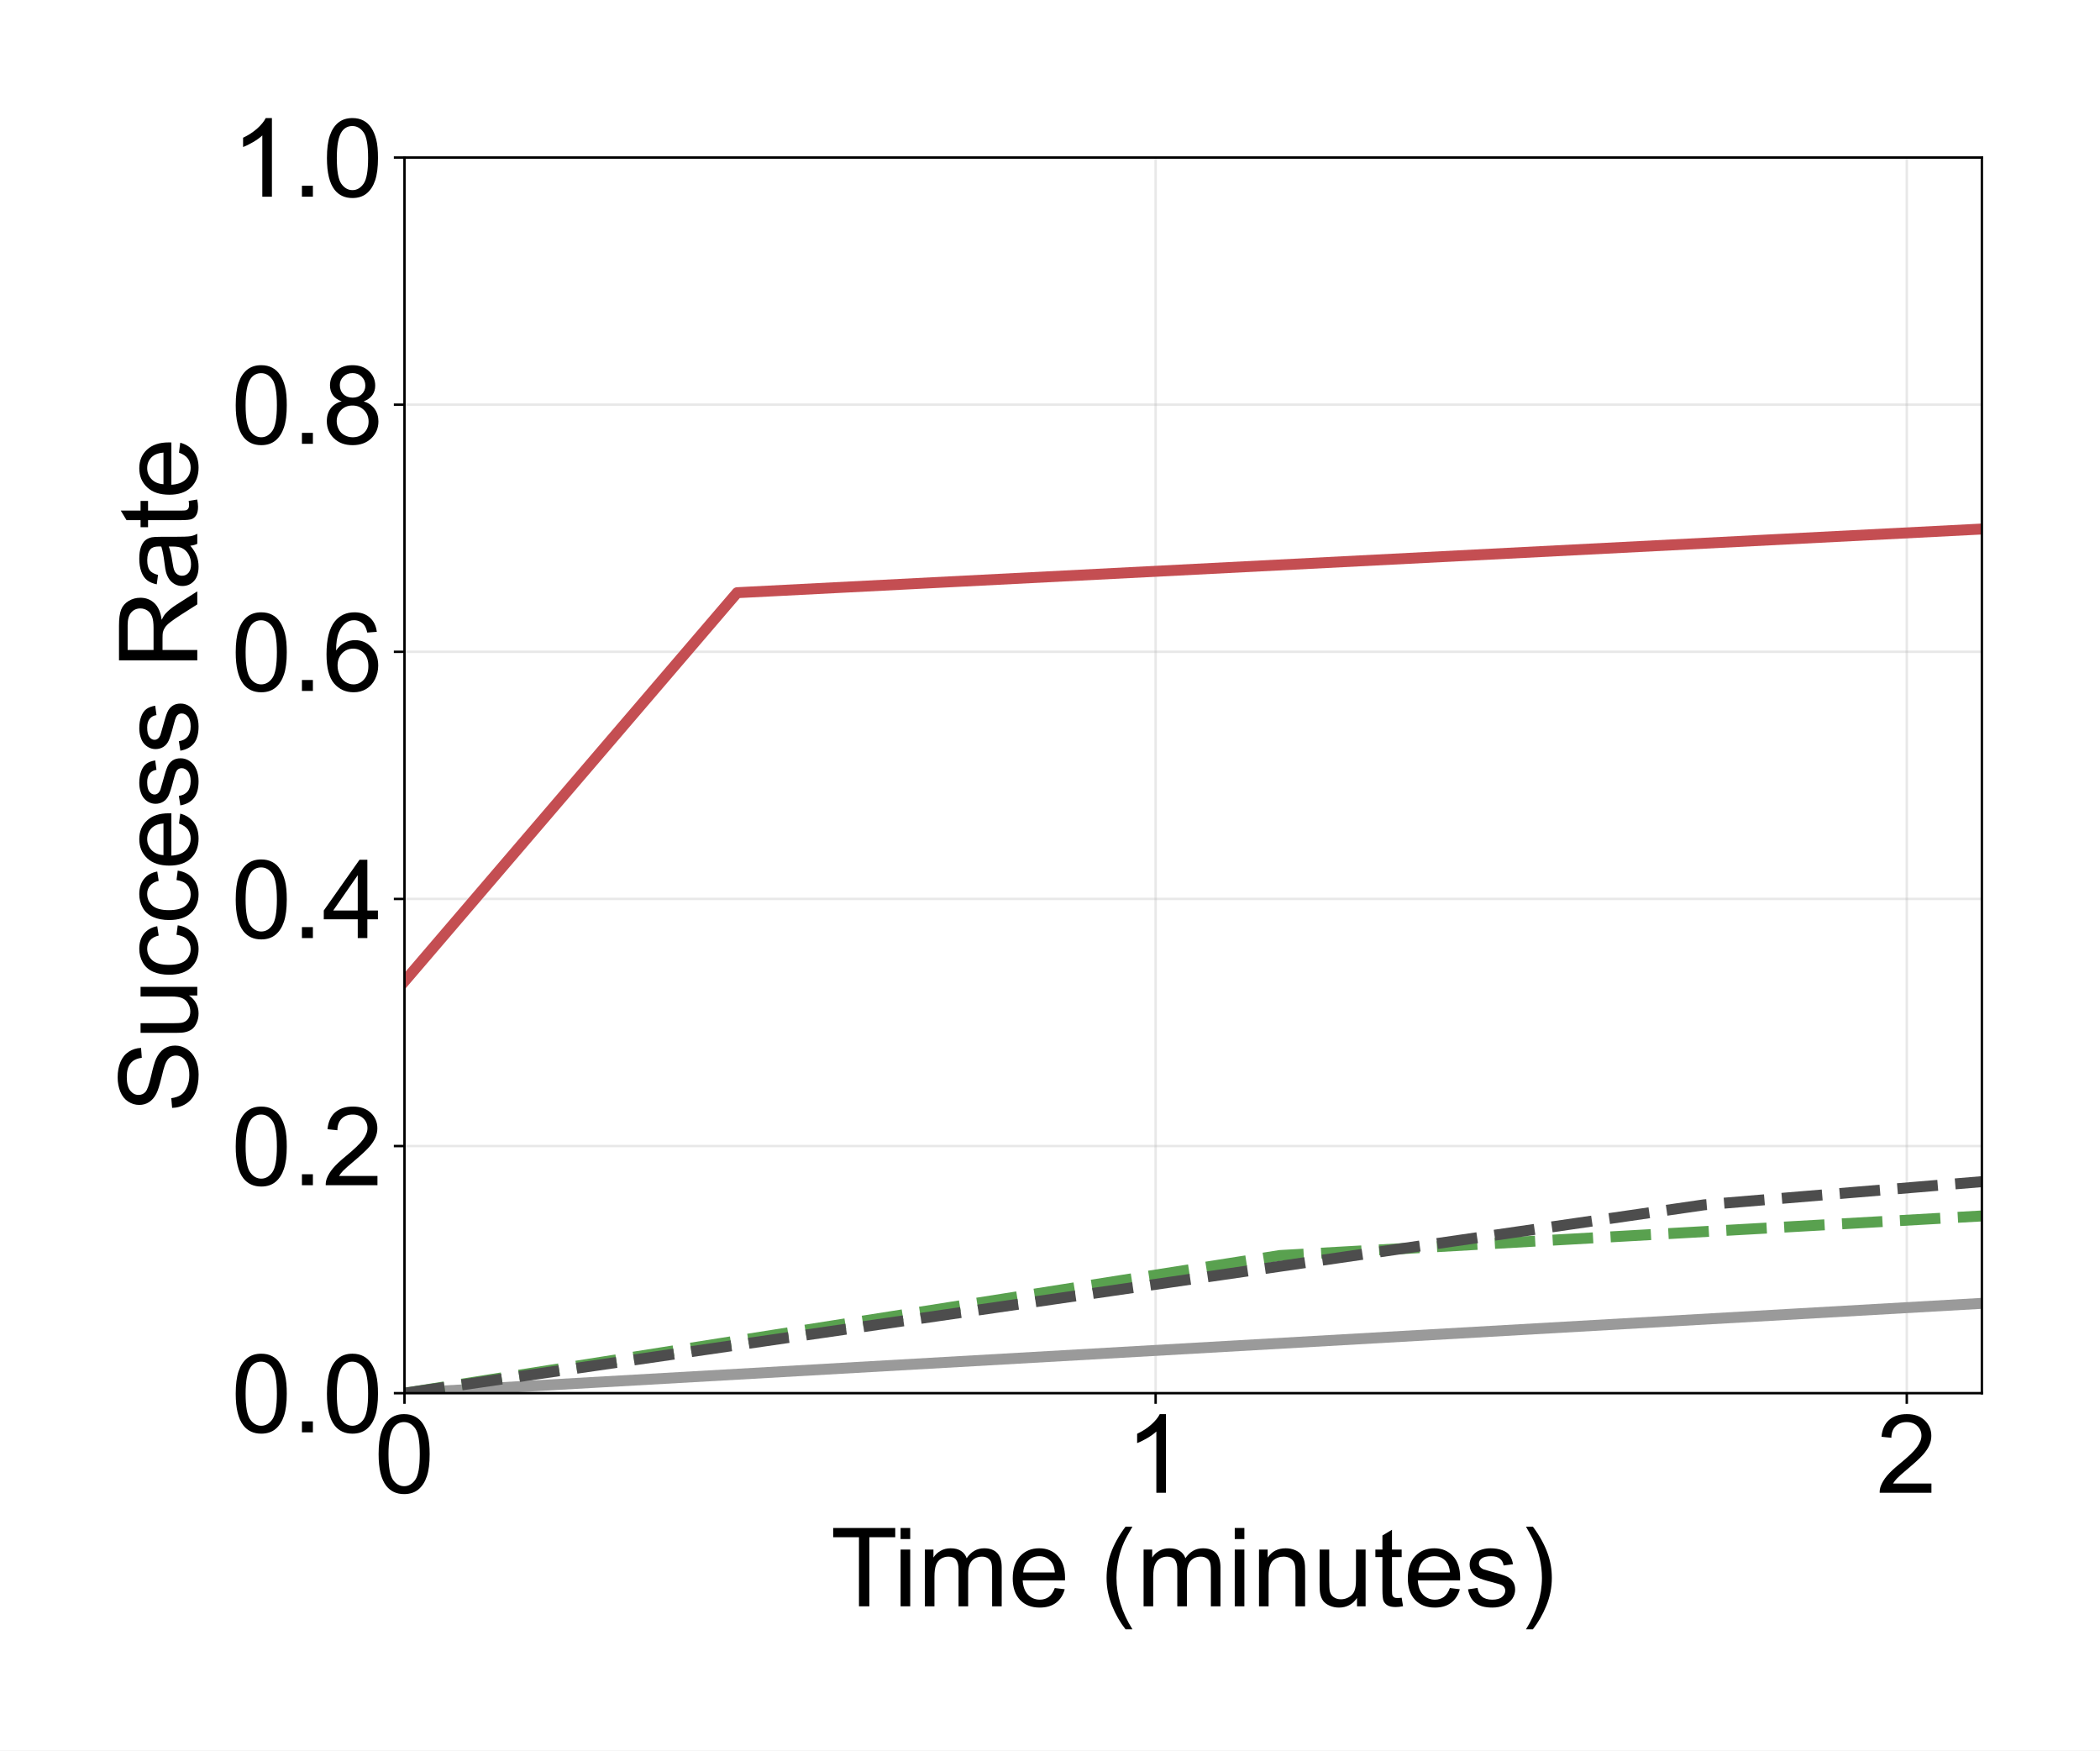
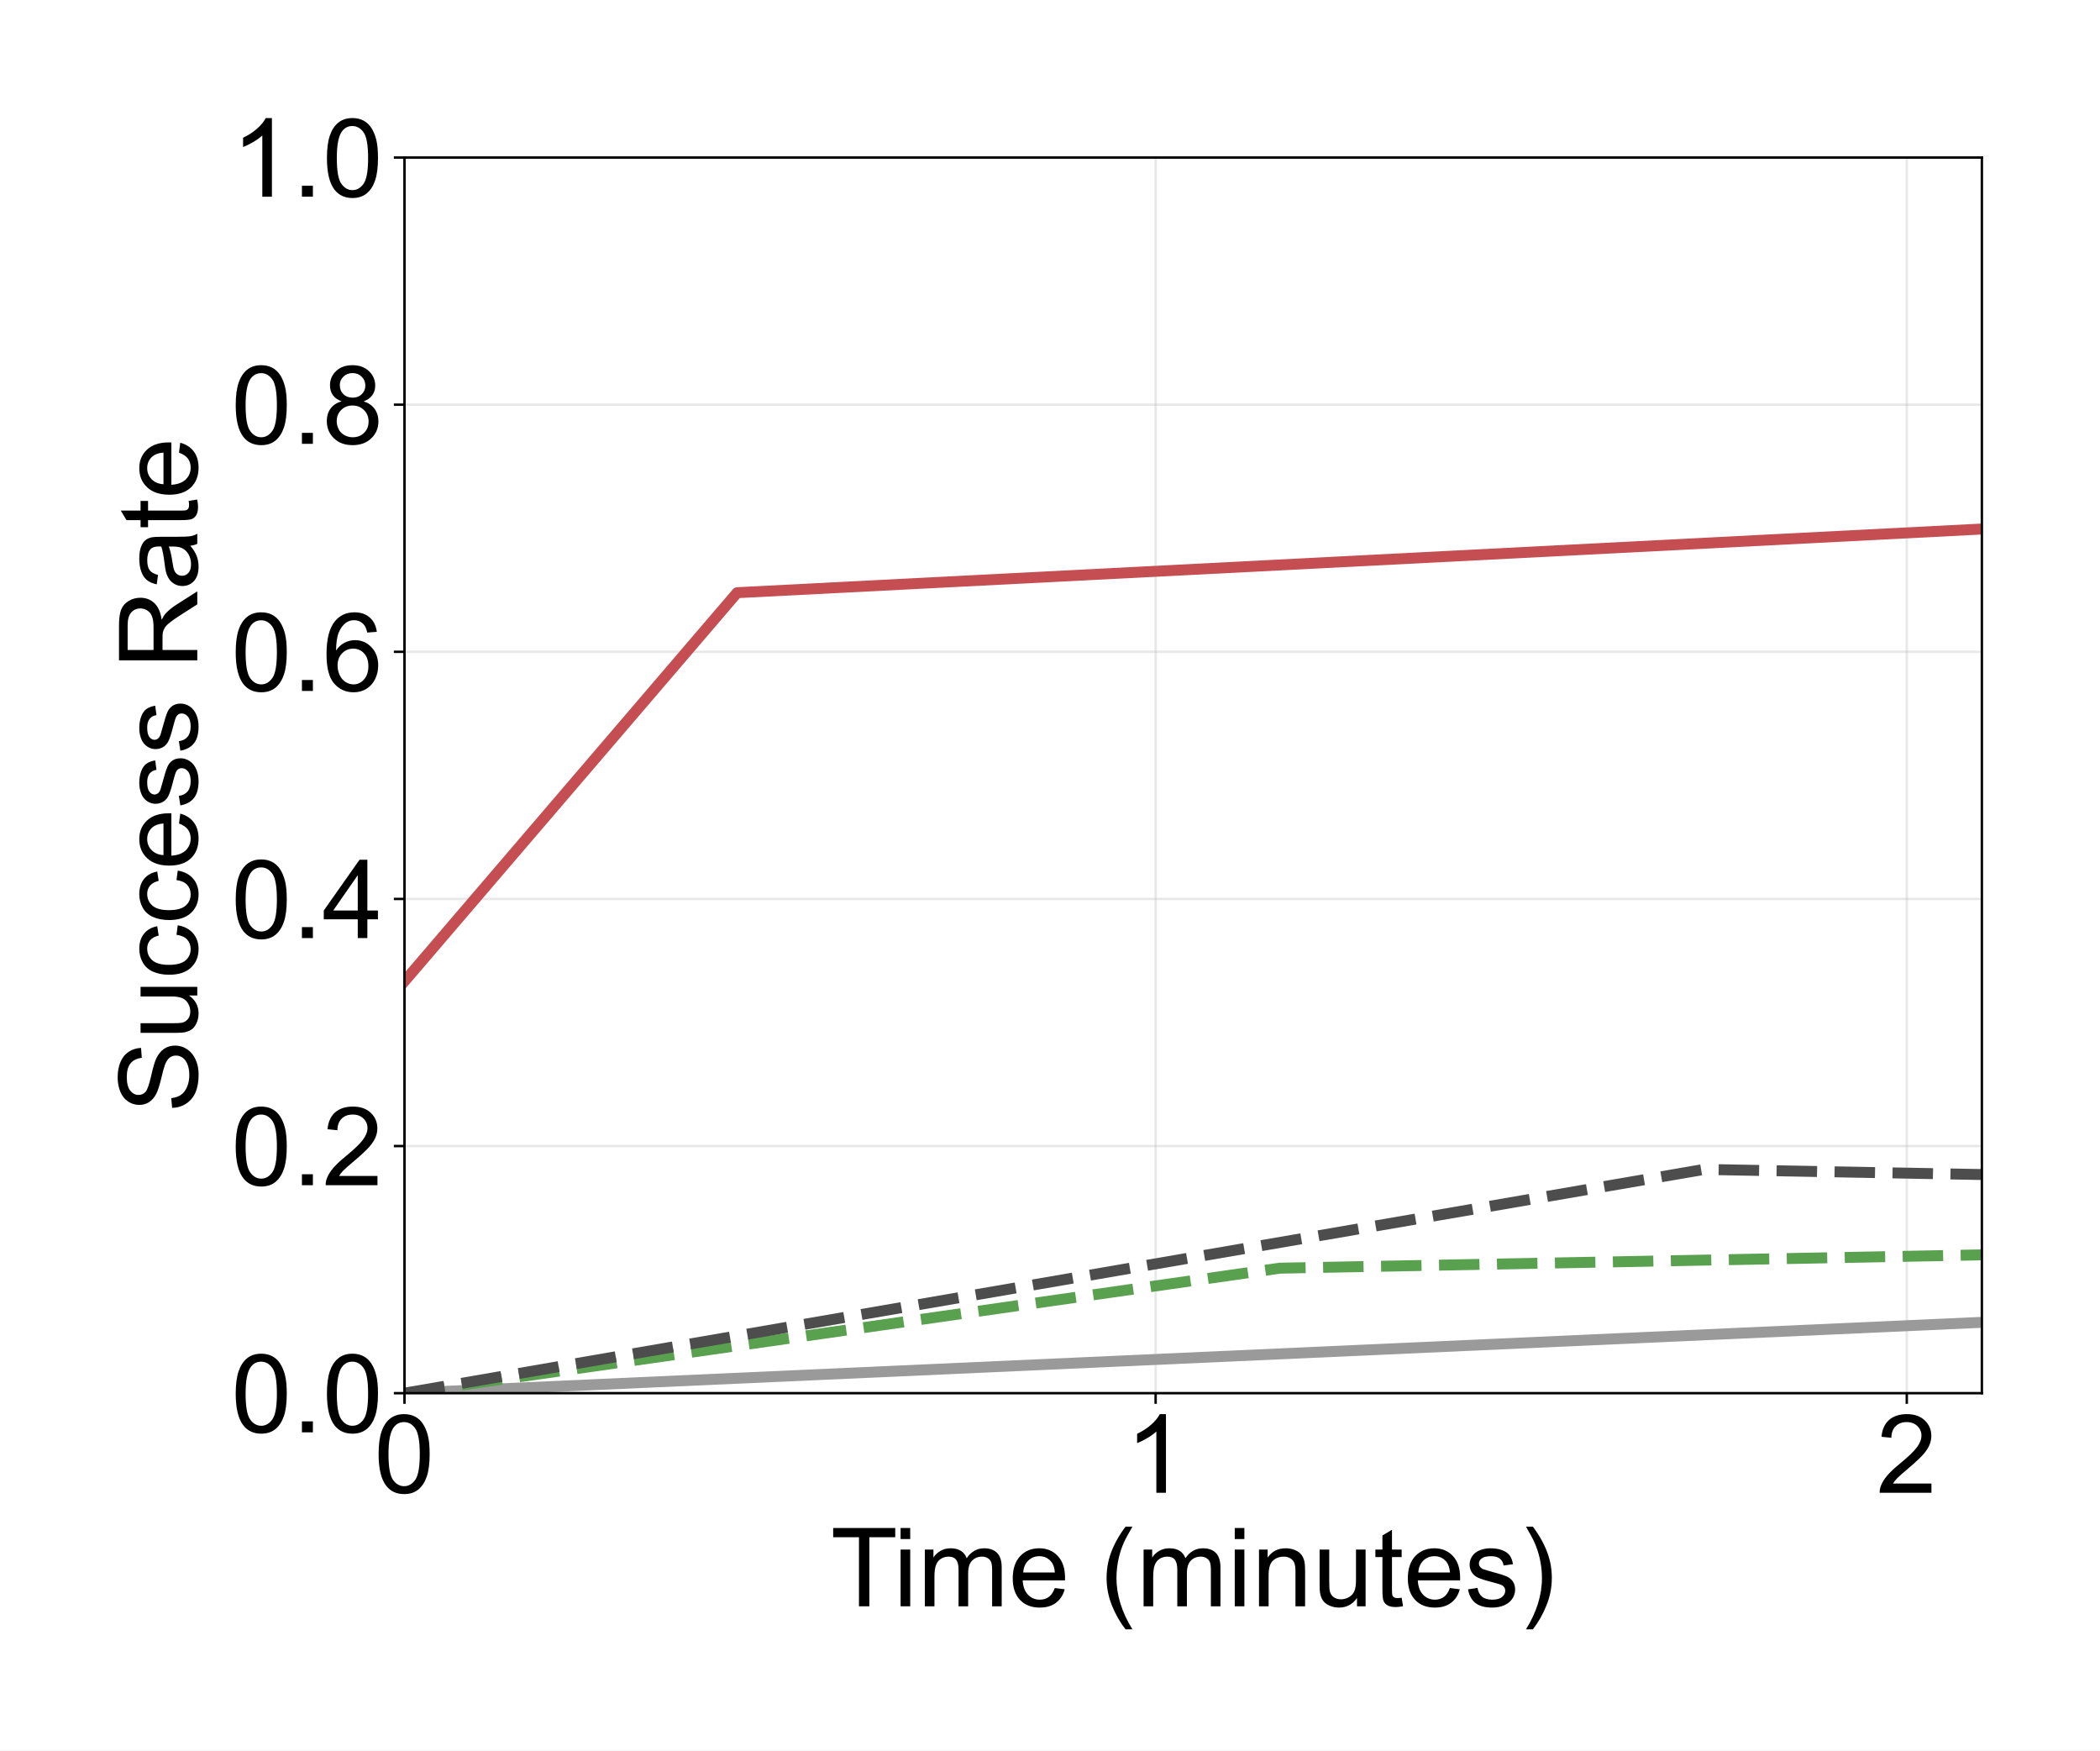
<svg xmlns="http://www.w3.org/2000/svg" xmlns:xlink="http://www.w3.org/1999/xlink" width="691.2pt" height="576pt" viewBox="0 0 691.2 576" version="1.1">
  <defs>
    <style type="text/css">*{stroke-linejoin: round; stroke-linecap: butt}</style>
  </defs>
  <g id="figure_1">
    <g id="patch_1">
      <path d="M 0 576  L 691.2 576  L 691.2 0  L 0 0  z " style="fill: #ffffff" />
    </g>
    <g id="axes_1">
      <g id="patch_2">
        <path d="M 133.13 458.44  L 652.32 458.44  L 652.32 51.84  L 133.13 51.84  z " style="fill: #ffffff" />
      </g>
      <g id="matplotlib.axis_1">
        <g id="xtick_1">
          <g id="line2d_1">
-             <path d="M 133.13 458.44  L 133.13 51.84  " clip-path="url(#pa23b45beda)" style="fill: none; stroke: #b0b0b0; stroke-opacity: 0.3; stroke-width: 0.8; stroke-linecap: square" />
+             <path d="M 133.13 458.44  L 133.13 51.84  " clip-path="url(#p640bdd8295)" style="fill: none; stroke: #b0b0b0; stroke-opacity: 0.3; stroke-width: 0.8; stroke-linecap: square" />
          </g>
          <g id="line2d_2">
            <defs>
-               <path id="mc8737bea80" d="M 0 0  L 0 3.5  " style="stroke: #000000; stroke-width: 0.8" />
-             </defs>
-             <g>
-               <use xlink:href="#mc8737bea80" x="133.13" y="458.44" style="stroke: #000000; stroke-width: 0.8" />
+               <path id="m6369ff4d9b" d="M 0 0  L 0 3.5  " style="stroke: #000000; stroke-width: 0.8" />
+             </defs>
+             <g>
+               <use xlink:href="#m6369ff4d9b" x="133.13" y="458.44" style="stroke: #000000; stroke-width: 0.8" />
            </g>
          </g>
          <g id="text_1">
            <g transform="translate(123.1203 491.2081) scale(0.36 -0.36)">
              <defs>
                <path id="ArialMT-30" d="M 266 2259  Q 266 3072 433 3567  Q 600 4063 929 4331  Q 1259 4600 1759 4600  Q 2128 4600 2406 4451  Q 2684 4303 2865 4023  Q 3047 3744 3150 3342  Q 3253 2941 3253 2259  Q 3253 1453 3087 958  Q 2922 463 2592 192  Q 2263 -78 1759 -78  Q 1097 -78 719 397  Q 266 969 266 2259  z M 844 2259  Q 844 1131 1108 757  Q 1372 384 1759 384  Q 2147 384 2411 759  Q 2675 1134 2675 2259  Q 2675 3391 2411 3762  Q 2147 4134 1753 4134  Q 1366 4134 1134 3806  Q 844 3388 844 2259  z " transform="scale(0.015625)" />
              </defs>
              <use xlink:href="#ArialMT-30" />
            </g>
          </g>
        </g>
        <g id="xtick_2">
          <g id="line2d_3">
-             <path d="M 380.366 458.44  L 380.366 51.84  " clip-path="url(#pa23b45beda)" style="fill: none; stroke: #b0b0b0; stroke-opacity: 0.3; stroke-width: 0.8; stroke-linecap: square" />
+             <path d="M 380.366 458.44  L 380.366 51.84  " clip-path="url(#p640bdd8295)" style="fill: none; stroke: #b0b0b0; stroke-opacity: 0.3; stroke-width: 0.8; stroke-linecap: square" />
          </g>
          <g id="line2d_4">
            <g>
-               <use xlink:href="#mc8737bea80" x="380.366" y="458.44" style="stroke: #000000; stroke-width: 0.8" />
+               <use xlink:href="#m6369ff4d9b" x="380.366" y="458.44" style="stroke: #000000; stroke-width: 0.8" />
            </g>
          </g>
          <g id="text_2">
            <g transform="translate(370.3561 491.2081) scale(0.36 -0.36)">
              <defs>
                <path id="ArialMT-31" d="M 2384 0  L 1822 0  L 1822 3584  Q 1619 3391 1289 3197  Q 959 3003 697 2906  L 697 3450  Q 1169 3672 1522 3987  Q 1875 4303 2022 4600  L 2384 4600  L 2384 0  z " transform="scale(0.015625)" />
              </defs>
              <use xlink:href="#ArialMT-31" />
            </g>
          </g>
        </g>
        <g id="xtick_3">
          <g id="line2d_5">
-             <path d="M 627.602 458.44  L 627.602 51.84  " clip-path="url(#pa23b45beda)" style="fill: none; stroke: #b0b0b0; stroke-opacity: 0.3; stroke-width: 0.8; stroke-linecap: square" />
+             <path d="M 627.602 458.44  L 627.602 51.84  " clip-path="url(#p640bdd8295)" style="fill: none; stroke: #b0b0b0; stroke-opacity: 0.3; stroke-width: 0.8; stroke-linecap: square" />
          </g>
          <g id="line2d_6">
            <g>
-               <use xlink:href="#mc8737bea80" x="627.602" y="458.44" style="stroke: #000000; stroke-width: 0.8" />
+               <use xlink:href="#m6369ff4d9b" x="627.602" y="458.44" style="stroke: #000000; stroke-width: 0.8" />
            </g>
          </g>
          <g id="text_3">
            <g transform="translate(617.5919 491.2081) scale(0.36 -0.36)">
              <defs>
                <path id="ArialMT-32" d="M 3222 541  L 3222 0  L 194 0  Q 188 203 259 391  Q 375 700 629 1000  Q 884 1300 1366 1694  Q 2113 2306 2375 2664  Q 2638 3022 2638 3341  Q 2638 3675 2398 3904  Q 2159 4134 1775 4134  Q 1369 4134 1125 3890  Q 881 3647 878 3216  L 300 3275  Q 359 3922 746 4261  Q 1134 4600 1788 4600  Q 2447 4600 2831 4234  Q 3216 3869 3216 3328  Q 3216 3053 3103 2787  Q 2991 2522 2730 2228  Q 2469 1934 1863 1422  Q 1356 997 1212 845  Q 1069 694 975 541  L 3222 541  z " transform="scale(0.015625)" />
              </defs>
              <use xlink:href="#ArialMT-32" />
            </g>
          </g>
        </g>
        <g id="text_4">
          <g transform="translate(273.3934 528.57) scale(0.36 -0.36)">
            <defs>
              <path id="ArialMT-54" d="M 1659 0  L 1659 4041  L 150 4041  L 150 4581  L 3781 4581  L 3781 4041  L 2266 4041  L 2266 0  L 1659 0  z " transform="scale(0.015625)" />
              <path id="ArialMT-69" d="M 425 3934  L 425 4581  L 988 4581  L 988 3934  L 425 3934  z M 425 0  L 425 3319  L 988 3319  L 988 0  L 425 0  z " transform="scale(0.015625)" />
              <path id="ArialMT-6d" d="M 422 0  L 422 3319  L 925 3319  L 925 2853  Q 1081 3097 1340 3245  Q 1600 3394 1931 3394  Q 2300 3394 2536 3241  Q 2772 3088 2869 2813  Q 3263 3394 3894 3394  Q 4388 3394 4653 3120  Q 4919 2847 4919 2278  L 4919 0  L 4359 0  L 4359 2091  Q 4359 2428 4304 2576  Q 4250 2725 4106 2815  Q 3963 2906 3769 2906  Q 3419 2906 3187 2673  Q 2956 2441 2956 1928  L 2956 0  L 2394 0  L 2394 2156  Q 2394 2531 2256 2718  Q 2119 2906 1806 2906  Q 1569 2906 1367 2781  Q 1166 2656 1075 2415  Q 984 2175 984 1722  L 984 0  L 422 0  z " transform="scale(0.015625)" />
              <path id="ArialMT-65" d="M 2694 1069  L 3275 997  Q 3138 488 2766 206  Q 2394 -75 1816 -75  Q 1088 -75 661 373  Q 234 822 234 1631  Q 234 2469 665 2931  Q 1097 3394 1784 3394  Q 2450 3394 2872 2941  Q 3294 2488 3294 1666  Q 3294 1616 3291 1516  L 816 1516  Q 847 969 1125 678  Q 1403 388 1819 388  Q 2128 388 2347 550  Q 2566 713 2694 1069  z M 847 1978  L 2700 1978  Q 2663 2397 2488 2606  Q 2219 2931 1791 2931  Q 1403 2931 1139 2672  Q 875 2413 847 1978  z " transform="scale(0.015625)" />
              <path id="ArialMT-20" transform="scale(0.015625)" />
              <path id="ArialMT-28" d="M 1497 -1347  Q 1031 -759 709 28  Q 388 816 388 1659  Q 388 2403 628 3084  Q 909 3875 1497 4659  L 1900 4659  Q 1522 4009 1400 3731  Q 1209 3300 1100 2831  Q 966 2247 966 1656  Q 966 153 1900 -1347  L 1497 -1347  z " transform="scale(0.015625)" />
              <path id="ArialMT-6e" d="M 422 0  L 422 3319  L 928 3319  L 928 2847  Q 1294 3394 1984 3394  Q 2284 3394 2536 3286  Q 2788 3178 2913 3003  Q 3038 2828 3088 2588  Q 3119 2431 3119 2041  L 3119 0  L 2556 0  L 2556 2019  Q 2556 2363 2490 2533  Q 2425 2703 2258 2804  Q 2091 2906 1866 2906  Q 1506 2906 1245 2678  Q 984 2450 984 1813  L 984 0  L 422 0  z " transform="scale(0.015625)" />
              <path id="ArialMT-75" d="M 2597 0  L 2597 488  Q 2209 -75 1544 -75  Q 1250 -75 995 37  Q 741 150 617 320  Q 494 491 444 738  Q 409 903 409 1263  L 409 3319  L 972 3319  L 972 1478  Q 972 1038 1006 884  Q 1059 663 1231 536  Q 1403 409 1656 409  Q 1909 409 2131 539  Q 2353 669 2445 892  Q 2538 1116 2538 1541  L 2538 3319  L 3100 3319  L 3100 0  L 2597 0  z " transform="scale(0.015625)" />
              <path id="ArialMT-74" d="M 1650 503  L 1731 6  Q 1494 -44 1306 -44  Q 1000 -44 831 53  Q 663 150 594 308  Q 525 466 525 972  L 525 2881  L 113 2881  L 113 3319  L 525 3319  L 525 4141  L 1084 4478  L 1084 3319  L 1650 3319  L 1650 2881  L 1084 2881  L 1084 941  Q 1084 700 1114 631  Q 1144 563 1211 522  Q 1278 481 1403 481  Q 1497 481 1650 503  z " transform="scale(0.015625)" />
              <path id="ArialMT-73" d="M 197 991  L 753 1078  Q 800 744 1014 566  Q 1228 388 1613 388  Q 2000 388 2187 545  Q 2375 703 2375 916  Q 2375 1106 2209 1216  Q 2094 1291 1634 1406  Q 1016 1563 777 1677  Q 538 1791 414 1992  Q 291 2194 291 2438  Q 291 2659 392 2848  Q 494 3038 669 3163  Q 800 3259 1026 3326  Q 1253 3394 1513 3394  Q 1903 3394 2198 3281  Q 2494 3169 2634 2976  Q 2775 2784 2828 2463  L 2278 2388  Q 2241 2644 2061 2787  Q 1881 2931 1553 2931  Q 1166 2931 1000 2803  Q 834 2675 834 2503  Q 834 2394 903 2306  Q 972 2216 1119 2156  Q 1203 2125 1616 2013  Q 2213 1853 2448 1751  Q 2684 1650 2818 1456  Q 2953 1263 2953 975  Q 2953 694 2789 445  Q 2625 197 2315 61  Q 2006 -75 1616 -75  Q 969 -75 630 194  Q 291 463 197 991  z " transform="scale(0.015625)" />
              <path id="ArialMT-29" d="M 791 -1347  L 388 -1347  Q 1322 153 1322 1656  Q 1322 2244 1188 2822  Q 1081 3291 891 3722  Q 769 4003 388 4659  L 791 4659  Q 1378 3875 1659 3084  Q 1900 2403 1900 1659  Q 1900 816 1576 28  Q 1253 -759 791 -1347  z " transform="scale(0.015625)" />
            </defs>
            <use xlink:href="#ArialMT-54" />
            <use xlink:href="#ArialMT-69" transform="translate(57.33398 0)" />
            <use xlink:href="#ArialMT-6d" transform="translate(79.55078 0)" />
            <use xlink:href="#ArialMT-65" transform="translate(162.8516 0)" />
            <use xlink:href="#ArialMT-20" transform="translate(218.4668 0)" />
            <use xlink:href="#ArialMT-28" transform="translate(246.25 0)" />
            <use xlink:href="#ArialMT-6d" transform="translate(279.5508 0)" />
            <use xlink:href="#ArialMT-69" transform="translate(362.8516 0)" />
            <use xlink:href="#ArialMT-6e" transform="translate(385.0684 0)" />
            <use xlink:href="#ArialMT-75" transform="translate(440.6836 0)" />
            <use xlink:href="#ArialMT-74" transform="translate(496.2988 0)" />
            <use xlink:href="#ArialMT-65" transform="translate(524.082 0)" />
            <use xlink:href="#ArialMT-73" transform="translate(579.6973 0)" />
            <use xlink:href="#ArialMT-29" transform="translate(629.6973 0)" />
          </g>
        </g>
      </g>
      <g id="matplotlib.axis_2">
        <g id="ytick_1">
          <g id="line2d_7">
-             <path d="M 133.13 458.44  L 652.32 458.44  " clip-path="url(#pa23b45beda)" style="fill: none; stroke: #b0b0b0; stroke-opacity: 0.3; stroke-width: 0.8; stroke-linecap: square" />
+             <path d="M 133.13 458.44  L 652.32 458.44  " clip-path="url(#p640bdd8295)" style="fill: none; stroke: #b0b0b0; stroke-opacity: 0.3; stroke-width: 0.8; stroke-linecap: square" />
          </g>
          <g id="line2d_8">
            <defs>
-               <path id="mf6ff5a0eb2" d="M 0 0  L -3.5 0  " style="stroke: #000000; stroke-width: 0.8" />
-             </defs>
-             <g>
-               <use xlink:href="#mf6ff5a0eb2" x="133.13" y="458.44" style="stroke: #000000; stroke-width: 0.8" />
+               <path id="m1b01270d77" d="M 0 0  L -3.5 0  " style="stroke: #000000; stroke-width: 0.8" />
+             </defs>
+             <g>
+               <use xlink:href="#m1b01270d77" x="133.13" y="458.44" style="stroke: #000000; stroke-width: 0.8" />
            </g>
          </g>
          <g id="text_5">
            <g transform="translate(76.09 471.3241) scale(0.36 -0.36)">
              <defs>
                <path id="ArialMT-2e" d="M 581 0  L 581 641  L 1222 641  L 1222 0  L 581 0  z " transform="scale(0.015625)" />
              </defs>
              <use xlink:href="#ArialMT-30" />
              <use xlink:href="#ArialMT-2e" transform="translate(55.61523 0)" />
              <use xlink:href="#ArialMT-30" transform="translate(83.39844 0)" />
            </g>
          </g>
        </g>
        <g id="ytick_2">
          <g id="line2d_9">
-             <path d="M 133.13 377.12  L 652.32 377.12  " clip-path="url(#pa23b45beda)" style="fill: none; stroke: #b0b0b0; stroke-opacity: 0.3; stroke-width: 0.8; stroke-linecap: square" />
+             <path d="M 133.13 377.12  L 652.32 377.12  " clip-path="url(#p640bdd8295)" style="fill: none; stroke: #b0b0b0; stroke-opacity: 0.3; stroke-width: 0.8; stroke-linecap: square" />
          </g>
          <g id="line2d_10">
            <g>
-               <use xlink:href="#mf6ff5a0eb2" x="133.13" y="377.12" style="stroke: #000000; stroke-width: 0.8" />
+               <use xlink:href="#m1b01270d77" x="133.13" y="377.12" style="stroke: #000000; stroke-width: 0.8" />
            </g>
          </g>
          <g id="text_6">
            <g transform="translate(76.09 390.0041) scale(0.36 -0.36)">
              <use xlink:href="#ArialMT-30" />
              <use xlink:href="#ArialMT-2e" transform="translate(55.61523 0)" />
              <use xlink:href="#ArialMT-32" transform="translate(83.39844 0)" />
            </g>
          </g>
        </g>
        <g id="ytick_3">
          <g id="line2d_11">
-             <path d="M 133.13 295.8  L 652.32 295.8  " clip-path="url(#pa23b45beda)" style="fill: none; stroke: #b0b0b0; stroke-opacity: 0.3; stroke-width: 0.8; stroke-linecap: square" />
+             <path d="M 133.13 295.8  L 652.32 295.8  " clip-path="url(#p640bdd8295)" style="fill: none; stroke: #b0b0b0; stroke-opacity: 0.3; stroke-width: 0.8; stroke-linecap: square" />
          </g>
          <g id="line2d_12">
            <g>
-               <use xlink:href="#mf6ff5a0eb2" x="133.13" y="295.8" style="stroke: #000000; stroke-width: 0.8" />
+               <use xlink:href="#m1b01270d77" x="133.13" y="295.8" style="stroke: #000000; stroke-width: 0.8" />
            </g>
          </g>
          <g id="text_7">
            <g transform="translate(76.09 308.6841) scale(0.36 -0.36)">
              <defs>
                <path id="ArialMT-34" d="M 2069 0  L 2069 1097  L 81 1097  L 81 1613  L 2172 4581  L 2631 4581  L 2631 1613  L 3250 1613  L 3250 1097  L 2631 1097  L 2631 0  L 2069 0  z M 2069 1613  L 2069 3678  L 634 1613  L 2069 1613  z " transform="scale(0.015625)" />
              </defs>
              <use xlink:href="#ArialMT-30" />
              <use xlink:href="#ArialMT-2e" transform="translate(55.61523 0)" />
              <use xlink:href="#ArialMT-34" transform="translate(83.39844 0)" />
            </g>
          </g>
        </g>
        <g id="ytick_4">
          <g id="line2d_13">
-             <path d="M 133.13 214.48  L 652.32 214.48  " clip-path="url(#pa23b45beda)" style="fill: none; stroke: #b0b0b0; stroke-opacity: 0.3; stroke-width: 0.8; stroke-linecap: square" />
+             <path d="M 133.13 214.48  L 652.32 214.48  " clip-path="url(#p640bdd8295)" style="fill: none; stroke: #b0b0b0; stroke-opacity: 0.3; stroke-width: 0.8; stroke-linecap: square" />
          </g>
          <g id="line2d_14">
            <g>
-               <use xlink:href="#mf6ff5a0eb2" x="133.13" y="214.48" style="stroke: #000000; stroke-width: 0.8" />
+               <use xlink:href="#m1b01270d77" x="133.13" y="214.48" style="stroke: #000000; stroke-width: 0.8" />
            </g>
          </g>
          <g id="text_8">
            <g transform="translate(76.09 227.3641) scale(0.36 -0.36)">
              <defs>
                <path id="ArialMT-36" d="M 3184 3459  L 2625 3416  Q 2550 3747 2413 3897  Q 2184 4138 1850 4138  Q 1581 4138 1378 3988  Q 1113 3794 959 3422  Q 806 3050 800 2363  Q 1003 2672 1297 2822  Q 1591 2972 1913 2972  Q 2475 2972 2870 2558  Q 3266 2144 3266 1488  Q 3266 1056 3080 686  Q 2894 316 2569 119  Q 2244 -78 1831 -78  Q 1128 -78 684 439  Q 241 956 241 2144  Q 241 3472 731 4075  Q 1159 4600 1884 4600  Q 2425 4600 2770 4297  Q 3116 3994 3184 3459  z M 888 1484  Q 888 1194 1011 928  Q 1134 663 1356 523  Q 1578 384 1822 384  Q 2178 384 2434 671  Q 2691 959 2691 1453  Q 2691 1928 2437 2201  Q 2184 2475 1800 2475  Q 1419 2475 1153 2201  Q 888 1928 888 1484  z " transform="scale(0.015625)" />
              </defs>
              <use xlink:href="#ArialMT-30" />
              <use xlink:href="#ArialMT-2e" transform="translate(55.61523 0)" />
              <use xlink:href="#ArialMT-36" transform="translate(83.39844 0)" />
            </g>
          </g>
        </g>
        <g id="ytick_5">
          <g id="line2d_15">
-             <path d="M 133.13 133.16  L 652.32 133.16  " clip-path="url(#pa23b45beda)" style="fill: none; stroke: #b0b0b0; stroke-opacity: 0.3; stroke-width: 0.8; stroke-linecap: square" />
+             <path d="M 133.13 133.16  L 652.32 133.16  " clip-path="url(#p640bdd8295)" style="fill: none; stroke: #b0b0b0; stroke-opacity: 0.3; stroke-width: 0.8; stroke-linecap: square" />
          </g>
          <g id="line2d_16">
            <g>
-               <use xlink:href="#mf6ff5a0eb2" x="133.13" y="133.16" style="stroke: #000000; stroke-width: 0.8" />
+               <use xlink:href="#m1b01270d77" x="133.13" y="133.16" style="stroke: #000000; stroke-width: 0.8" />
            </g>
          </g>
          <g id="text_9">
            <g transform="translate(76.09 146.0441) scale(0.36 -0.36)">
              <defs>
                <path id="ArialMT-38" d="M 1131 2484  Q 781 2613 612 2850  Q 444 3088 444 3419  Q 444 3919 803 4259  Q 1163 4600 1759 4600  Q 2359 4600 2725 4251  Q 3091 3903 3091 3403  Q 3091 3084 2923 2848  Q 2756 2613 2416 2484  Q 2838 2347 3058 2040  Q 3278 1734 3278 1309  Q 3278 722 2862 322  Q 2447 -78 1769 -78  Q 1091 -78 675 323  Q 259 725 259 1325  Q 259 1772 486 2073  Q 713 2375 1131 2484  z M 1019 3438  Q 1019 3113 1228 2906  Q 1438 2700 1772 2700  Q 2097 2700 2305 2904  Q 2513 3109 2513 3406  Q 2513 3716 2298 3927  Q 2084 4138 1766 4138  Q 1444 4138 1231 3931  Q 1019 3725 1019 3438  z M 838 1322  Q 838 1081 952 856  Q 1066 631 1291 507  Q 1516 384 1775 384  Q 2178 384 2440 643  Q 2703 903 2703 1303  Q 2703 1709 2433 1975  Q 2163 2241 1756 2241  Q 1359 2241 1098 1978  Q 838 1716 838 1322  z " transform="scale(0.015625)" />
              </defs>
              <use xlink:href="#ArialMT-30" />
              <use xlink:href="#ArialMT-2e" transform="translate(55.61523 0)" />
              <use xlink:href="#ArialMT-38" transform="translate(83.39844 0)" />
            </g>
          </g>
        </g>
        <g id="ytick_6">
          <g id="line2d_17">
-             <path d="M 133.13 51.84  L 652.32 51.84  " clip-path="url(#pa23b45beda)" style="fill: none; stroke: #b0b0b0; stroke-opacity: 0.3; stroke-width: 0.8; stroke-linecap: square" />
+             <path d="M 133.13 51.84  L 652.32 51.84  " clip-path="url(#p640bdd8295)" style="fill: none; stroke: #b0b0b0; stroke-opacity: 0.3; stroke-width: 0.8; stroke-linecap: square" />
          </g>
          <g id="line2d_18">
            <g>
-               <use xlink:href="#mf6ff5a0eb2" x="133.13" y="51.84" style="stroke: #000000; stroke-width: 0.8" />
+               <use xlink:href="#m1b01270d77" x="133.13" y="51.84" style="stroke: #000000; stroke-width: 0.8" />
            </g>
          </g>
          <g id="text_10">
            <g transform="translate(76.09 64.72406) scale(0.36 -0.36)">
              <use xlink:href="#ArialMT-31" />
              <use xlink:href="#ArialMT-2e" transform="translate(55.61523 0)" />
              <use xlink:href="#ArialMT-30" transform="translate(83.39844 0)" />
            </g>
          </g>
        </g>
        <g id="text_11">
          <g transform="translate(64.935 366.1859) rotate(-90) scale(0.36 -0.36)">
            <defs>
              <path id="ArialMT-53" d="M 288 1472  L 859 1522  Q 900 1178 1048 958  Q 1197 738 1509 602  Q 1822 466 2213 466  Q 2559 466 2825 569  Q 3091 672 3220 851  Q 3350 1031 3350 1244  Q 3350 1459 3225 1620  Q 3100 1781 2813 1891  Q 2628 1963 1997 2114  Q 1366 2266 1113 2400  Q 784 2572 623 2826  Q 463 3081 463 3397  Q 463 3744 659 4045  Q 856 4347 1234 4503  Q 1613 4659 2075 4659  Q 2584 4659 2973 4495  Q 3363 4331 3572 4012  Q 3781 3694 3797 3291  L 3216 3247  Q 3169 3681 2898 3903  Q 2628 4125 2100 4125  Q 1550 4125 1298 3923  Q 1047 3722 1047 3438  Q 1047 3191 1225 3031  Q 1400 2872 2139 2705  Q 2878 2538 3153 2413  Q 3553 2228 3743 1945  Q 3934 1663 3934 1294  Q 3934 928 3725 604  Q 3516 281 3123 101  Q 2731 -78 2241 -78  Q 1619 -78 1198 103  Q 778 284 539 648  Q 300 1013 288 1472  z " transform="scale(0.015625)" />
              <path id="ArialMT-63" d="M 2588 1216  L 3141 1144  Q 3050 572 2676 248  Q 2303 -75 1759 -75  Q 1078 -75 664 370  Q 250 816 250 1647  Q 250 2184 428 2587  Q 606 2991 970 3192  Q 1334 3394 1763 3394  Q 2303 3394 2647 3120  Q 2991 2847 3088 2344  L 2541 2259  Q 2463 2594 2264 2762  Q 2066 2931 1784 2931  Q 1359 2931 1093 2626  Q 828 2322 828 1663  Q 828 994 1084 691  Q 1341 388 1753 388  Q 2084 388 2306 591  Q 2528 794 2588 1216  z " transform="scale(0.015625)" />
              <path id="ArialMT-52" d="M 503 0  L 503 4581  L 2534 4581  Q 3147 4581 3465 4457  Q 3784 4334 3975 4021  Q 4166 3709 4166 3331  Q 4166 2844 3850 2509  Q 3534 2175 2875 2084  Q 3116 1969 3241 1856  Q 3506 1613 3744 1247  L 4541 0  L 3778 0  L 3172 953  Q 2906 1366 2734 1584  Q 2563 1803 2427 1890  Q 2291 1978 2150 2013  Q 2047 2034 1813 2034  L 1109 2034  L 1109 0  L 503 0  z M 1109 2559  L 2413 2559  Q 2828 2559 3062 2645  Q 3297 2731 3419 2920  Q 3541 3109 3541 3331  Q 3541 3656 3305 3865  Q 3069 4075 2559 4075  L 1109 4075  L 1109 2559  z " transform="scale(0.015625)" />
              <path id="ArialMT-61" d="M 2588 409  Q 2275 144 1986 34  Q 1697 -75 1366 -75  Q 819 -75 525 192  Q 231 459 231 875  Q 231 1119 342 1320  Q 453 1522 633 1644  Q 813 1766 1038 1828  Q 1203 1872 1538 1913  Q 2219 1994 2541 2106  Q 2544 2222 2544 2253  Q 2544 2597 2384 2738  Q 2169 2928 1744 2928  Q 1347 2928 1158 2789  Q 969 2650 878 2297  L 328 2372  Q 403 2725 575 2942  Q 747 3159 1072 3276  Q 1397 3394 1825 3394  Q 2250 3394 2515 3294  Q 2781 3194 2906 3042  Q 3031 2891 3081 2659  Q 3109 2516 3109 2141  L 3109 1391  Q 3109 606 3145 398  Q 3181 191 3288 0  L 2700 0  Q 2613 175 2588 409  z M 2541 1666  Q 2234 1541 1622 1453  Q 1275 1403 1131 1340  Q 988 1278 909 1158  Q 831 1038 831 891  Q 831 666 1001 516  Q 1172 366 1500 366  Q 1825 366 2078 508  Q 2331 650 2450 897  Q 2541 1088 2541 1459  L 2541 1666  z " transform="scale(0.015625)" />
            </defs>
            <use xlink:href="#ArialMT-53" />
            <use xlink:href="#ArialMT-75" transform="translate(66.69922 0)" />
            <use xlink:href="#ArialMT-63" transform="translate(122.3145 0)" />
            <use xlink:href="#ArialMT-63" transform="translate(172.3145 0)" />
            <use xlink:href="#ArialMT-65" transform="translate(222.3145 0)" />
            <use xlink:href="#ArialMT-73" transform="translate(277.9297 0)" />
            <use xlink:href="#ArialMT-73" transform="translate(327.9297 0)" />
            <use xlink:href="#ArialMT-20" transform="translate(377.9297 0)" />
            <use xlink:href="#ArialMT-52" transform="translate(405.7129 0)" />
            <use xlink:href="#ArialMT-61" transform="translate(477.9297 0)" />
            <use xlink:href="#ArialMT-74" transform="translate(533.5449 0)" />
            <use xlink:href="#ArialMT-65" transform="translate(561.3281 0)" />
          </g>
        </g>
      </g>
      <g id="line2d_19">
-         <path d="M 133.13 458.44  L 652.32 428.881  " clip-path="url(#pa23b45beda)" style="fill: none; stroke: #9a9a9a; stroke-width: 3.6; stroke-linecap: square" />
+         <path d="M 133.13 458.44  L 652.32 435.124  " clip-path="url(#p640bdd8295)" style="fill: none; stroke: #9a9a9a; stroke-width: 3.6; stroke-linecap: square" />
      </g>
      <g id="line2d_20">
-         <path d="M 133.13 458.44  L 421.282 413.139  L 652.32 400.122  " clip-path="url(#pa23b45beda)" style="fill: none; stroke-dasharray: 13.32,5.76; stroke-dashoffset: 0; stroke: #59a14f; stroke-width: 3.6" />
+         <path d="M 133.13 458.44  L 421.282 417.306  L 652.32 412.928  " clip-path="url(#p640bdd8295)" style="fill: none; stroke-dasharray: 13.32,5.76; stroke-dashoffset: 0; stroke: #59a14f; stroke-width: 3.6" />
      </g>
      <g id="line2d_21">
-         <path d="M 133.13 458.44  L 560.848 396.466  L 652.32 388.836  " clip-path="url(#pa23b45beda)" style="fill: none; stroke-dasharray: 13.32,5.76; stroke-dashoffset: 0; stroke: #4d4d4d; stroke-width: 3.6" />
+         <path d="M 133.13 458.44  L 560.848 384.809  L 652.32 386.493  " clip-path="url(#p640bdd8295)" style="fill: none; stroke-dasharray: 13.32,5.76; stroke-dashoffset: 0; stroke: #4d4d4d; stroke-width: 3.6" />
      </g>
      <g id="line2d_22">
-         <path d="M 133.13 322.907  L 242.631 195.031  L 652.32 174.082  " clip-path="url(#pa23b45beda)" style="fill: none; stroke: #c44e52; stroke-width: 3.6; stroke-linecap: square" />
+         <path d="M 133.13 322.907  L 242.631 195.031  L 652.32 174.082  " clip-path="url(#p640bdd8295)" style="fill: none; stroke: #c44e52; stroke-width: 3.6; stroke-linecap: square" />
      </g>
      <g id="patch_3">
        <path d="M 133.13 458.44  L 133.13 51.84  " style="fill: none; stroke: #000000; stroke-width: 0.8; stroke-linejoin: miter; stroke-linecap: square" />
      </g>
      <g id="patch_4">
        <path d="M 652.32 458.44  L 652.32 51.84  " style="fill: none; stroke: #000000; stroke-width: 0.8; stroke-linejoin: miter; stroke-linecap: square" />
      </g>
      <g id="patch_5">
        <path d="M 133.13 458.44  L 652.32 458.44  " style="fill: none; stroke: #000000; stroke-width: 0.8; stroke-linejoin: miter; stroke-linecap: square" />
      </g>
      <g id="patch_6">
        <path d="M 133.13 51.84  L 652.32 51.84  " style="fill: none; stroke: #000000; stroke-width: 0.8; stroke-linejoin: miter; stroke-linecap: square" />
      </g>
    </g>
  </g>
  <defs>
-     <clipPath id="pa23b45beda">
+     <clipPath id="p640bdd8295">
      <rect x="133.13" y="51.84" width="519.19" height="406.6" />
    </clipPath>
  </defs>
</svg>
